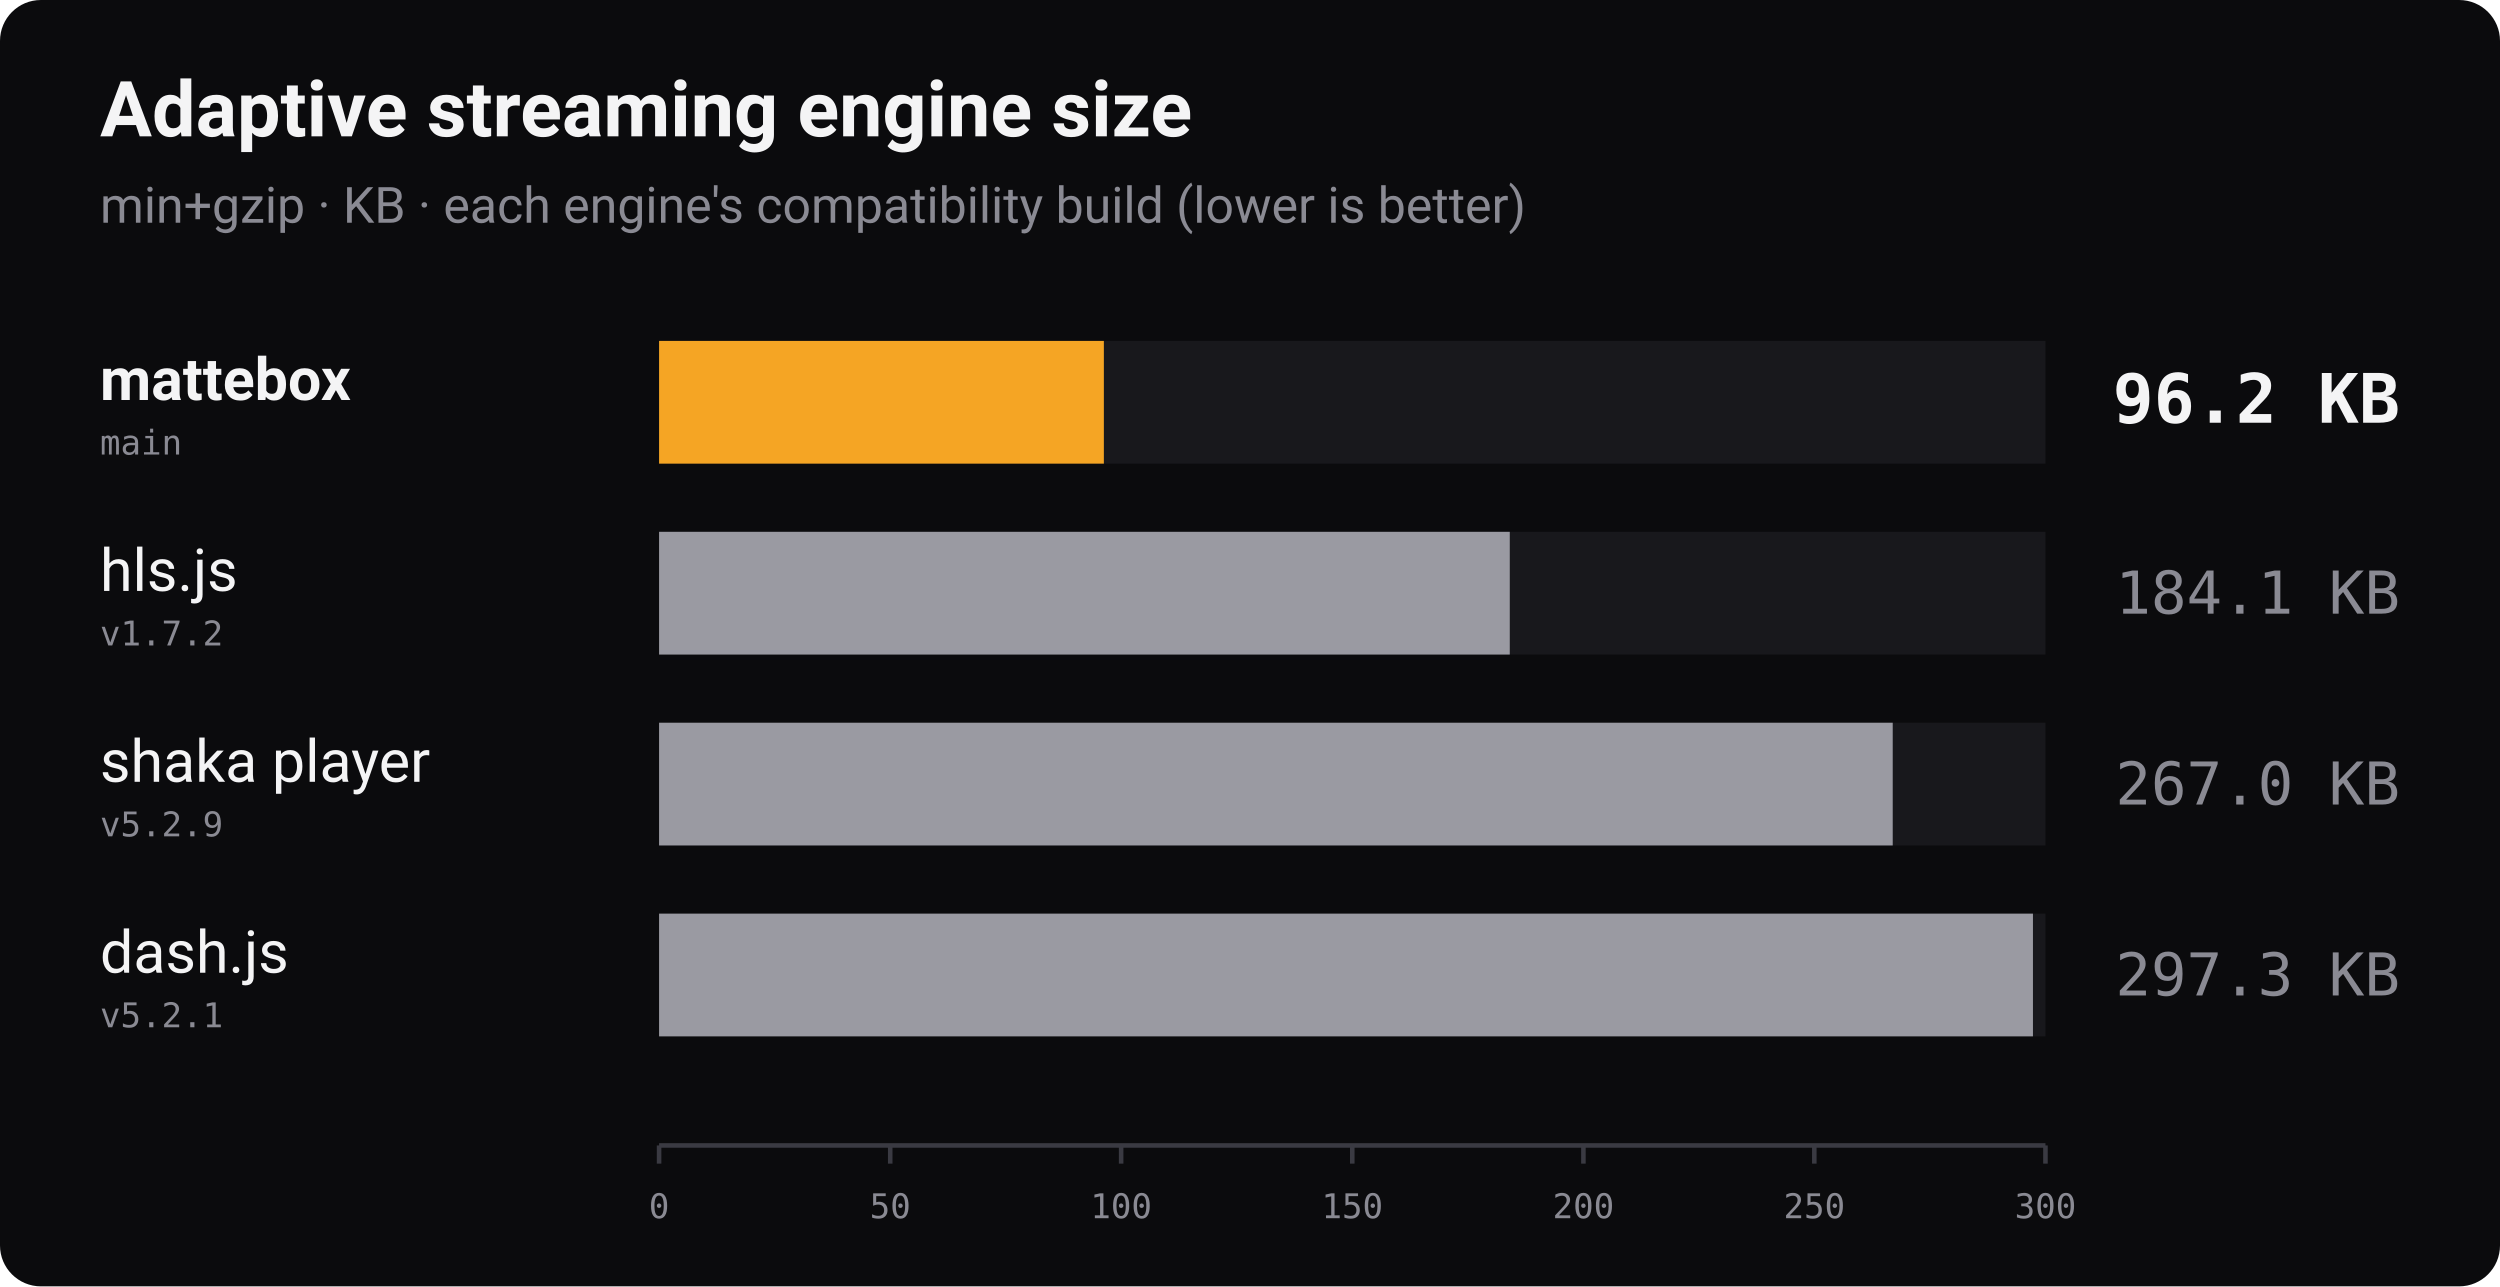
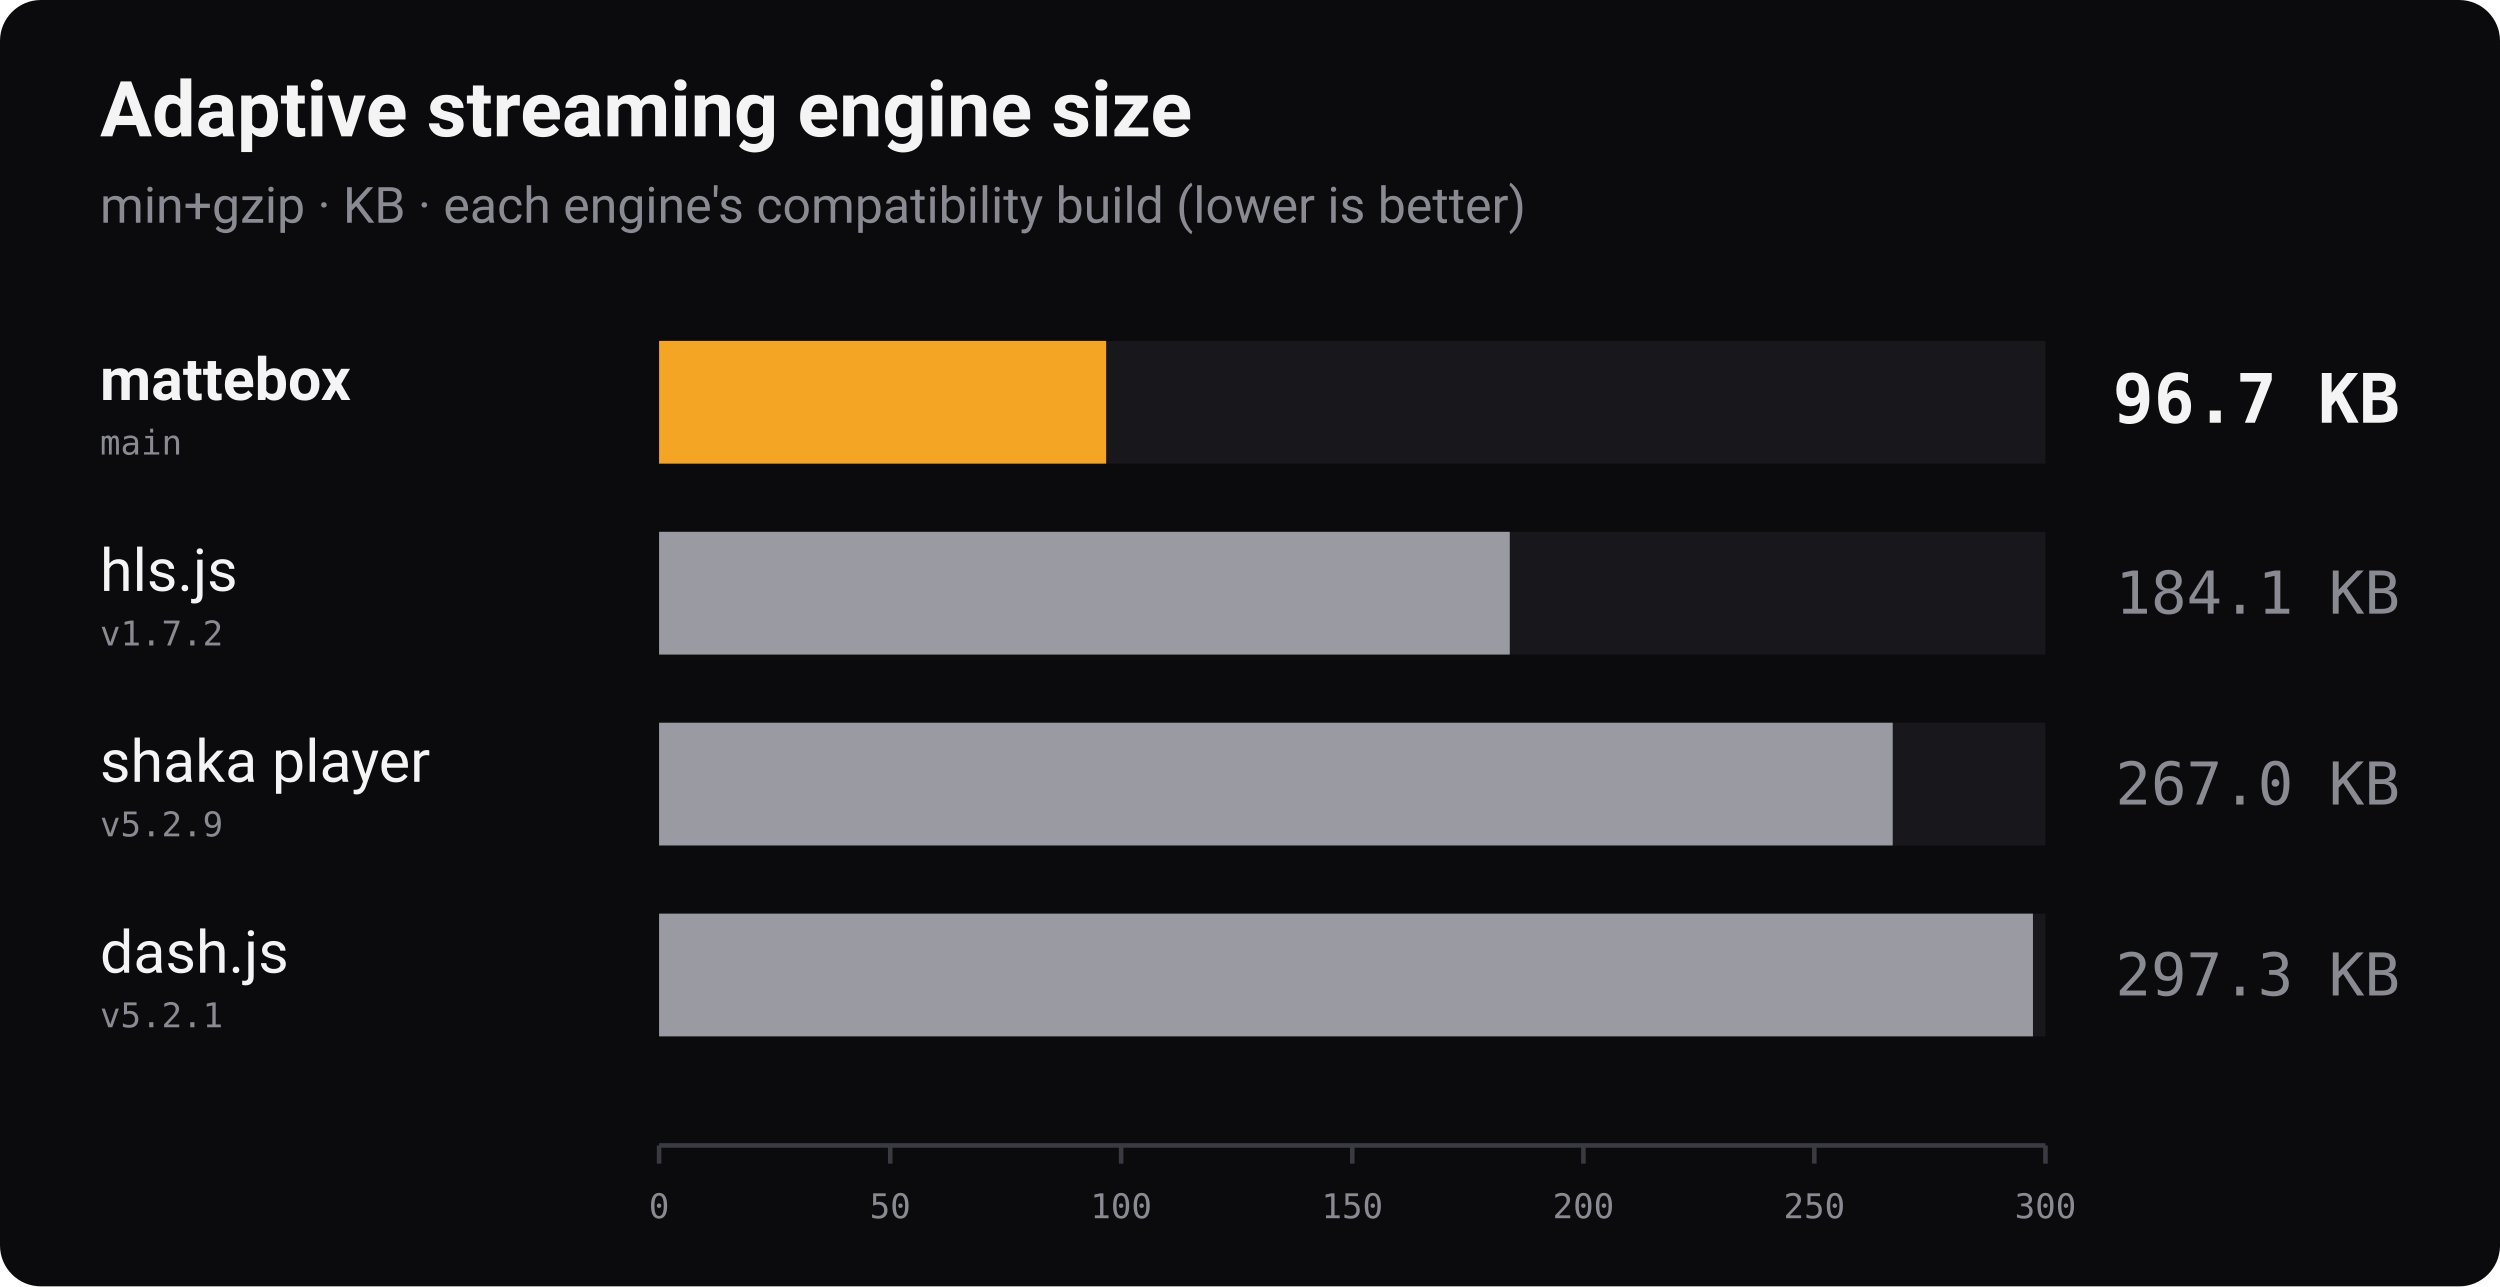
<svg xmlns="http://www.w3.org/2000/svg" width="1100" height="566" viewBox="0 0 1100 566" role="img" aria-label="Bundle size of adaptive streaming players, min+gzip, lower is better">
  <rect width="1100" height="566" rx="18" fill="#0b0b0d" />
  <text x="44" y="60" font-family="-apple-system, 'Segoe UI', Roboto, Helvetica, Arial, sans-serif" font-size="34" font-weight="700" fill="#f4f4f5">Adaptive streaming engine size</text>
  <text x="44" y="98" font-family="-apple-system, 'Segoe UI', Roboto, Helvetica, Arial, sans-serif" font-size="22" fill="#8a8a93">min+gzip · KB · each engine's compatibility build (lower is better)</text>
  <text x="44" y="176" font-family="-apple-system, 'Segoe UI', Roboto, Helvetica, Arial, sans-serif" font-size="26" font-weight="700" fill="#f4f4f5">mattebox</text>
  <text x="44" y="200" font-family="ui-monospace, 'SF Mono', Menlo, Consolas, monospace" font-size="15" fill="#8a8a93">main</text>
  <rect x="290" y="150" width="610" height="54" fill="#18181c" />
-   <rect x="290" y="150" width="195.7" height="54" fill="#f5a524" />
-   <text x="1056" y="186" text-anchor="end" font-family="ui-monospace, 'SF Mono', Menlo, Consolas, monospace" font-size="30" font-weight="700" fill="#f4f4f5">96.2 KB</text>
+   <rect x="290" y="150" width="196.7" height="54" fill="#f5a524" />
+   <text x="1056" y="186" text-anchor="end" font-family="ui-monospace, 'SF Mono', Menlo, Consolas, monospace" font-size="30" font-weight="700" fill="#f4f4f5">96.7 KB</text>
  <text x="44" y="260" font-family="-apple-system, 'Segoe UI', Roboto, Helvetica, Arial, sans-serif" font-size="26" font-weight="400" fill="#f4f4f5">hls.js</text>
  <text x="44" y="284" font-family="ui-monospace, 'SF Mono', Menlo, Consolas, monospace" font-size="15" fill="#8a8a93">v1.7.2</text>
  <rect x="290" y="234" width="610" height="54" fill="#18181c" />
  <rect x="290" y="234" width="374.3" height="54" fill="#9a9aa2" />
  <text x="1056" y="270" text-anchor="end" font-family="ui-monospace, 'SF Mono', Menlo, Consolas, monospace" font-size="26" font-weight="400" fill="#8a8a93">184.1 KB</text>
  <text x="44" y="344" font-family="-apple-system, 'Segoe UI', Roboto, Helvetica, Arial, sans-serif" font-size="26" font-weight="400" fill="#f4f4f5">shaka player</text>
  <text x="44" y="368" font-family="ui-monospace, 'SF Mono', Menlo, Consolas, monospace" font-size="15" fill="#8a8a93">v5.2.9</text>
  <rect x="290" y="318" width="610" height="54" fill="#18181c" />
  <rect x="290" y="318" width="542.8" height="54" fill="#9a9aa2" />
  <text x="1056" y="354" text-anchor="end" font-family="ui-monospace, 'SF Mono', Menlo, Consolas, monospace" font-size="26" font-weight="400" fill="#8a8a93">267.0 KB</text>
  <text x="44" y="428" font-family="-apple-system, 'Segoe UI', Roboto, Helvetica, Arial, sans-serif" font-size="26" font-weight="400" fill="#f4f4f5">dash.js</text>
  <text x="44" y="452" font-family="ui-monospace, 'SF Mono', Menlo, Consolas, monospace" font-size="15" fill="#8a8a93">v5.2.1</text>
  <rect x="290" y="402" width="610" height="54" fill="#18181c" />
  <rect x="290" y="402" width="604.5" height="54" fill="#9a9aa2" />
  <text x="1056" y="438" text-anchor="end" font-family="ui-monospace, 'SF Mono', Menlo, Consolas, monospace" font-size="26" font-weight="400" fill="#8a8a93">297.3 KB</text>
  <line x1="290" y1="504" x2="900" y2="504" stroke="#3a3a42" stroke-width="2" />
  <line x1="290.0" y1="504" x2="290.0" y2="512" stroke="#3a3a42" stroke-width="2" />
  <text x="290.0" y="536" text-anchor="middle" font-family="ui-monospace, 'SF Mono', Menlo, Consolas, monospace" font-size="15" fill="#8a8a93">0</text>
  <line x1="391.7" y1="504" x2="391.7" y2="512" stroke="#3a3a42" stroke-width="2" />
  <text x="391.7" y="536" text-anchor="middle" font-family="ui-monospace, 'SF Mono', Menlo, Consolas, monospace" font-size="15" fill="#8a8a93">50</text>
  <line x1="493.3" y1="504" x2="493.3" y2="512" stroke="#3a3a42" stroke-width="2" />
  <text x="493.3" y="536" text-anchor="middle" font-family="ui-monospace, 'SF Mono', Menlo, Consolas, monospace" font-size="15" fill="#8a8a93">100</text>
  <line x1="595.0" y1="504" x2="595.0" y2="512" stroke="#3a3a42" stroke-width="2" />
  <text x="595.0" y="536" text-anchor="middle" font-family="ui-monospace, 'SF Mono', Menlo, Consolas, monospace" font-size="15" fill="#8a8a93">150</text>
  <line x1="696.7" y1="504" x2="696.7" y2="512" stroke="#3a3a42" stroke-width="2" />
  <text x="696.7" y="536" text-anchor="middle" font-family="ui-monospace, 'SF Mono', Menlo, Consolas, monospace" font-size="15" fill="#8a8a93">200</text>
  <line x1="798.3" y1="504" x2="798.3" y2="512" stroke="#3a3a42" stroke-width="2" />
  <text x="798.3" y="536" text-anchor="middle" font-family="ui-monospace, 'SF Mono', Menlo, Consolas, monospace" font-size="15" fill="#8a8a93">250</text>
  <line x1="900.0" y1="504" x2="900.0" y2="512" stroke="#3a3a42" stroke-width="2" />
  <text x="900.0" y="536" text-anchor="middle" font-family="ui-monospace, 'SF Mono', Menlo, Consolas, monospace" font-size="15" fill="#8a8a93">300</text>
</svg>
